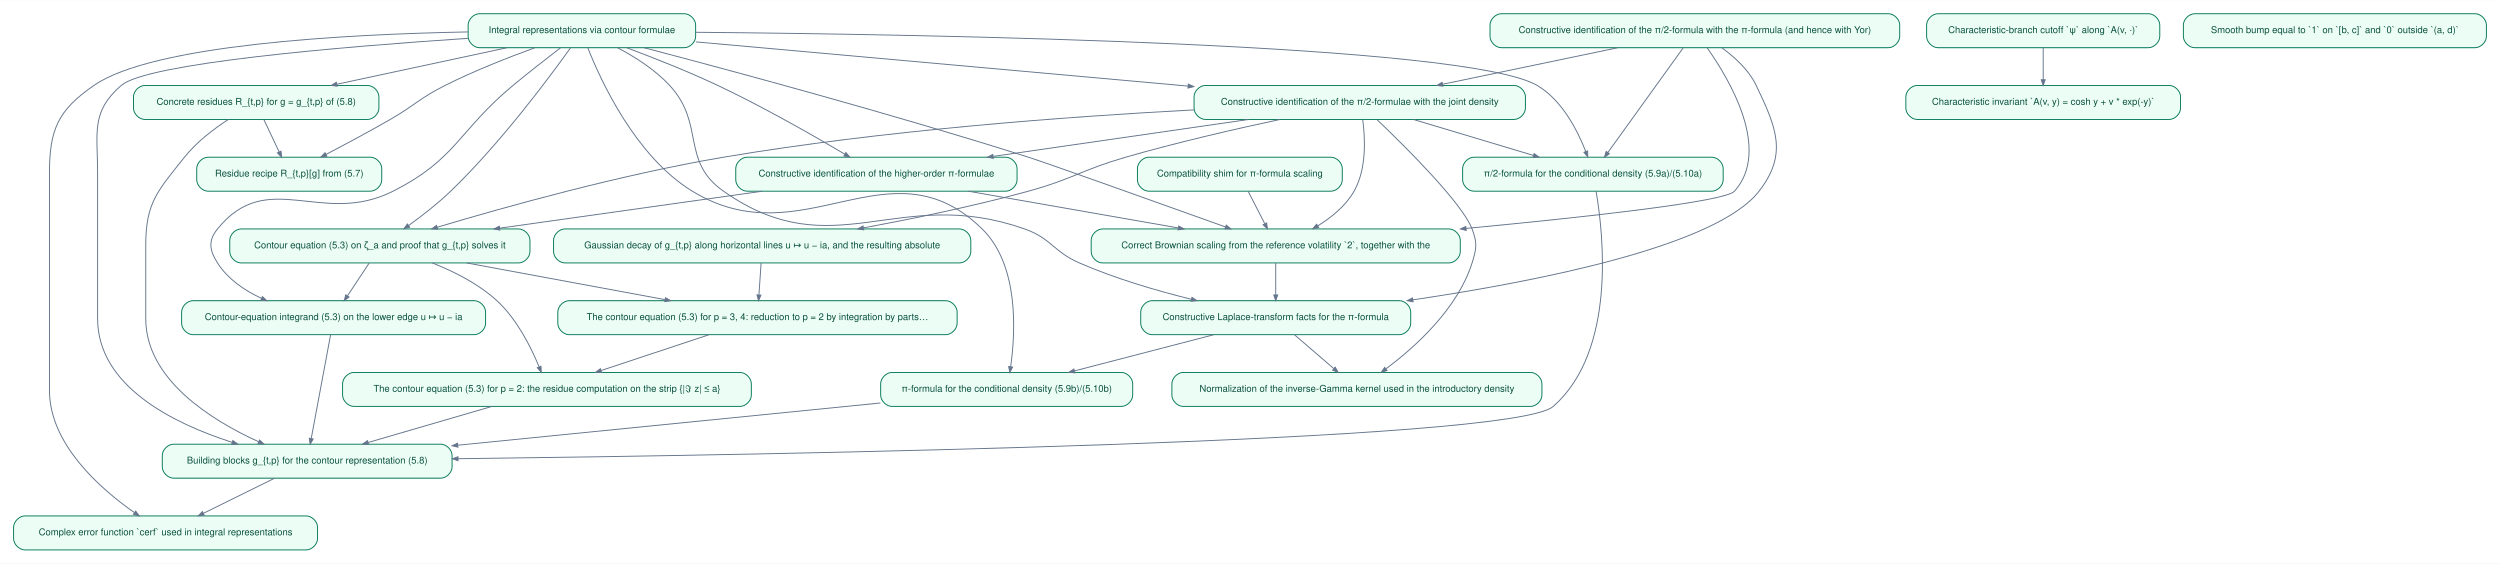
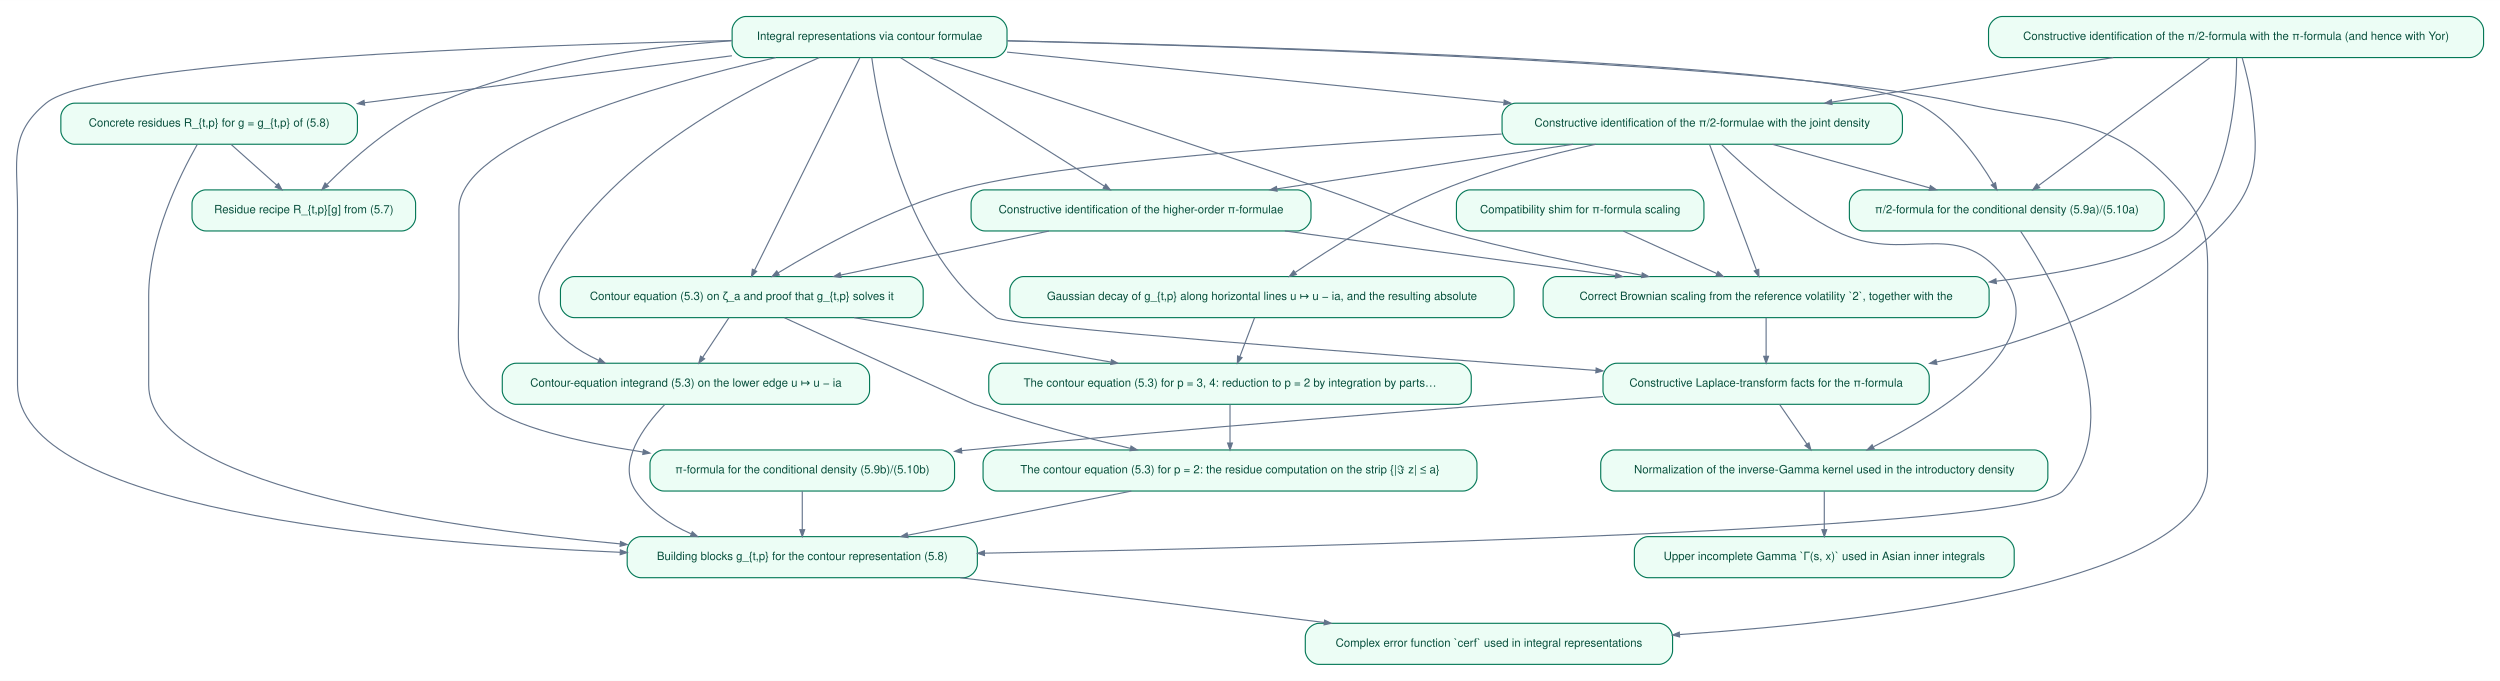
- <svg xmlns="http://www.w3.org/2000/svg" xmlns:xlink="http://www.w3.org/1999/xlink" width="2648pt" height="597pt" viewBox="0.00 0.00 2648.30 596.80">
+ <svg xmlns="http://www.w3.org/2000/svg" xmlns:xlink="http://www.w3.org/1999/xlink" width="2192pt" height="597pt" viewBox="0.00 0.00 2191.75 596.80">
  <g id="graph0" class="graph" transform="scale(1 1) rotate(0) translate(14.4 582.4)">
-     <polygon fill="white" stroke="transparent" points="-14.4,14.4 -14.4,-582.4 2633.9,-582.4 2633.9,14.4 -14.4,14.4" />
+     <polygon fill="white" stroke="transparent" points="-14.4,14.4 -14.4,-582.4 2177.35,-582.4 2177.35,14.4 -14.4,14.4" />
    <g id="node1" class="node">
      <g id="a_node1">
        <a xlink:href="Section5/IntegralReps.md" xlink:title="IntegralReps.lean">
-           <path fill="#ecfdf5" stroke="#047857" d="M710.5,-568C710.5,-568 493.5,-568 493.5,-568 487.5,-568 481.5,-562 481.5,-556 481.5,-556 481.5,-544 481.5,-544 481.5,-538 487.5,-532 493.5,-532 493.5,-532 710.5,-532 710.5,-532 716.5,-532 722.5,-538 722.5,-544 722.5,-544 722.5,-556 722.5,-556 722.5,-562 716.5,-568 710.5,-568" />
-           <text text-anchor="middle" x="602" y="-547.5" font-family="Helvetica,sans-Serif" font-size="10.00" fill="#064e3b">Integral representations via contour formulae</text>
+           <path fill="#ecfdf5" stroke="#047857" d="M856.45,-568C856.45,-568 639.45,-568 639.45,-568 633.45,-568 627.45,-562 627.45,-556 627.45,-556 627.45,-544 627.45,-544 627.45,-538 633.45,-532 639.45,-532 639.45,-532 856.45,-532 856.45,-532 862.45,-532 868.45,-538 868.45,-544 868.45,-544 868.45,-556 868.45,-556 868.45,-562 862.45,-568 856.45,-568" />
+           <text text-anchor="middle" x="747.95" y="-547.5" font-family="Helvetica,sans-Serif" font-size="10.00" fill="#064e3b">Integral representations via contour formulae</text>
        </a>
      </g>
    </g>
    <g id="node2" class="node">
      <g id="a_node2">
        <a xlink:href="Section5/ContourEq.md" xlink:title="ContourEq.lean">
-           <path fill="#ecfdf5" stroke="#047857" d="M535,-340C535,-340 241,-340 241,-340 235,-340 229,-334 229,-328 229,-328 229,-316 229,-316 229,-310 235,-304 241,-304 241,-304 535,-304 535,-304 541,-304 547,-310 547,-316 547,-316 547,-328 547,-328 547,-334 541,-340 535,-340" />
-           <text text-anchor="middle" x="388" y="-319.5" font-family="Helvetica,sans-Serif" font-size="10.00" fill="#064e3b">Contour equation (5.3) on ζ_a and proof that g_{t,p} solves it</text>
+           <path fill="#ecfdf5" stroke="#047857" d="M782.95,-340C782.95,-340 488.95,-340 488.95,-340 482.95,-340 476.95,-334 476.95,-328 476.95,-328 476.95,-316 476.95,-316 476.95,-310 482.95,-304 488.95,-304 488.95,-304 782.95,-304 782.95,-304 788.95,-304 794.95,-310 794.95,-316 794.95,-316 794.95,-328 794.95,-328 794.95,-334 788.95,-340 782.95,-340" />
+           <text text-anchor="middle" x="635.95" y="-319.5" font-family="Helvetica,sans-Serif" font-size="10.00" fill="#064e3b">Contour equation (5.3) on ζ_a and proof that g_{t,p} solves it</text>
        </a>
      </g>
    </g>
    <g id="edge10" class="edge">
-       <path fill="none" stroke="#64748b" d="M589.96,-531.83C567.2,-499.99 515.42,-430.44 463,-380 449.36,-366.87 432.71,-353.96 418.57,-343.75" />
-       <polygon fill="#64748b" stroke="#64748b" points="419.59,-341.9 413.49,-340.12 417.15,-345.31 419.59,-341.9" />
+       <path fill="none" stroke="#64748b" d="M739.35,-531.64C719.31,-491.2 669.51,-390.72 647.14,-345.59" />
+       <polygon fill="#64748b" stroke="#64748b" points="648.97,-344.55 644.43,-340.11 645.21,-346.42 648.97,-344.55" />
    </g>
    <g id="node5" class="node">
      <g id="a_node5">
        <a xlink:href="Section5/ContourIntegrand.md" xlink:title="ContourIntegrand.lean">
-           <path fill="#ecfdf5" stroke="#047857" d="M488,-264C488,-264 190,-264 190,-264 184,-264 178,-258 178,-252 178,-252 178,-240 178,-240 178,-234 184,-228 190,-228 190,-228 488,-228 488,-228 494,-228 500,-234 500,-240 500,-240 500,-252 500,-252 500,-258 494,-264 488,-264" />
-           <text text-anchor="middle" x="339" y="-243.5" font-family="Helvetica,sans-Serif" font-size="10.00" fill="#064e3b">Contour-equation integrand (5.3) on the lower edge u ↦ u − ia</text>
+           <path fill="#ecfdf5" stroke="#047857" d="M735.95,-264C735.95,-264 437.95,-264 437.95,-264 431.95,-264 425.95,-258 425.95,-252 425.95,-252 425.95,-240 425.95,-240 425.95,-234 431.95,-228 437.95,-228 437.95,-228 735.95,-228 735.95,-228 741.95,-228 747.95,-234 747.95,-240 747.95,-240 747.95,-252 747.95,-252 747.95,-258 741.95,-264 735.95,-264" />
+           <text text-anchor="middle" x="586.95" y="-243.5" font-family="Helvetica,sans-Serif" font-size="10.00" fill="#064e3b">Contour-equation integrand (5.3) on the lower edge u ↦ u − ia</text>
        </a>
      </g>
    </g>
    <g id="edge11" class="edge">
-       <path fill="none" stroke="#64748b" d="M579.36,-531.88C564.8,-520.73 545.58,-505.76 529,-492 471.09,-443.93 469.19,-413.9 402,-380 326.51,-341.91 269.13,-405.78 216,-340 205.95,-327.55 207.39,-317.48 216,-304 226.85,-287.01 244.21,-275.01 262.5,-266.56" />
-       <polygon fill="#64748b" stroke="#64748b" points="263.56,-268.39 268.2,-264.05 261.86,-264.55 263.56,-268.39" />
+       <path fill="none" stroke="#64748b" d="M703.9,-531.98C637.57,-503.64 514.44,-439.84 463.95,-340 456.73,-325.72 455.34,-317.48 463.95,-304 474.8,-287.01 492.16,-275.01 510.45,-266.56" />
+       <polygon fill="#64748b" stroke="#64748b" points="511.51,-268.39 516.15,-264.05 509.81,-264.55 511.51,-268.39" />
    </g>
    <g id="node6" class="node">
      <g id="a_node6">
        <a xlink:href="Section5/Rrecipe.md" xlink:title="Rrecipe.lean">
-           <path fill="#ecfdf5" stroke="#047857" d="M378,-416C378,-416 206,-416 206,-416 200,-416 194,-410 194,-404 194,-404 194,-392 194,-392 194,-386 200,-380 206,-380 206,-380 378,-380 378,-380 384,-380 390,-386 390,-392 390,-392 390,-404 390,-404 390,-410 384,-416 378,-416" />
-           <text text-anchor="middle" x="292" y="-395.5" font-family="Helvetica,sans-Serif" font-size="10.00" fill="#064e3b">Residue recipe R_{t,p}[g] from (5.7)</text>
+           <path fill="#ecfdf5" stroke="#047857" d="M337.95,-416C337.95,-416 165.95,-416 165.95,-416 159.95,-416 153.95,-410 153.95,-404 153.95,-404 153.95,-392 153.95,-392 153.95,-386 159.95,-380 165.95,-380 165.95,-380 337.95,-380 337.95,-380 343.95,-380 349.95,-386 349.95,-392 349.95,-392 349.95,-404 349.95,-404 349.95,-410 343.95,-416 337.95,-416" />
+           <text text-anchor="middle" x="251.95" y="-395.5" font-family="Helvetica,sans-Serif" font-size="10.00" fill="#064e3b">Residue recipe R_{t,p}[g] from (5.7)</text>
        </a>
      </g>
    </g>
    <g id="edge20" class="edge">
-       <path fill="none" stroke="#64748b" d="M552.04,-531.9C523.63,-521.55 487.7,-507.4 457,-492 429.88,-478.39 425.29,-471.14 399,-456 376.73,-443.18 351.37,-429.62 330.92,-418.95" />
-       <polygon fill="#64748b" stroke="#64748b" points="331.86,-417.07 325.57,-416.16 329.92,-420.79 331.86,-417.07" />
+       <path fill="none" stroke="#64748b" d="M627.04,-546.71C550.34,-541.47 450.55,-527.51 368.95,-492 330.52,-475.28 294.01,-442.64 272.3,-420.82" />
+       <polygon fill="#64748b" stroke="#64748b" points="273.59,-419.15 267.89,-416.34 270.6,-422.09 273.59,-419.15" />
    </g>
    <g id="node7" class="node">
      <g id="a_node7">
        <a xlink:href="Section5/Rrec.md" xlink:title="Rrec.lean">
-           <path fill="#ecfdf5" stroke="#047857" d="M375,-492C375,-492 139,-492 139,-492 133,-492 127,-486 127,-480 127,-480 127,-468 127,-468 127,-462 133,-456 139,-456 139,-456 375,-456 375,-456 381,-456 387,-462 387,-468 387,-468 387,-480 387,-480 387,-486 381,-492 375,-492" />
-           <text text-anchor="middle" x="257" y="-471.5" font-family="Helvetica,sans-Serif" font-size="10.00" fill="#064e3b">Concrete residues R_{t,p} for g = g_{t,p} of (5.8)</text>
+           <path fill="#ecfdf5" stroke="#047857" d="M286.95,-492C286.95,-492 50.95,-492 50.95,-492 44.95,-492 38.95,-486 38.95,-480 38.95,-480 38.95,-468 38.95,-468 38.95,-462 44.95,-456 50.95,-456 50.95,-456 286.95,-456 286.95,-456 292.95,-456 298.95,-462 298.95,-468 298.95,-468 298.95,-480 298.95,-480 298.95,-486 292.95,-492 286.95,-492" />
+           <text text-anchor="middle" x="168.95" y="-471.5" font-family="Helvetica,sans-Serif" font-size="10.00" fill="#064e3b">Concrete residues R_{t,p} for g = g_{t,p} of (5.8)</text>
        </a>
      </g>
    </g>
    <g id="edge19" class="edge">
-       <path fill="none" stroke="#64748b" d="M522.42,-531.93C468.56,-520.38 397.48,-505.13 342.43,-493.32" />
-       <polygon fill="#64748b" stroke="#64748b" points="342.79,-491.25 336.48,-492.05 341.91,-495.36 342.79,-491.25" />
+       <path fill="none" stroke="#64748b" d="M627.28,-533.58C533.3,-521.57 402.83,-504.89 305.12,-492.4" />
+       <polygon fill="#64748b" stroke="#64748b" points="305.25,-490.3 299.03,-491.62 304.71,-494.47 305.25,-490.3" />
+     </g>
+     <g id="node8" class="node">
+       <g id="a_node8">
+         <a xlink:href="Section5/GFun.md" xlink:title="GFun.lean">
+           <path fill="#ecfdf5" stroke="#047857" d="M830.45,-112C830.45,-112 547.45,-112 547.45,-112 541.45,-112 535.45,-106 535.45,-100 535.45,-100 535.45,-88 535.45,-88 535.45,-82 541.45,-76 547.45,-76 547.45,-76 830.45,-76 830.45,-76 836.45,-76 842.45,-82 842.45,-88 842.45,-88 842.45,-100 842.45,-100 842.45,-106 836.45,-112 830.45,-112" />
+           <text text-anchor="middle" x="688.95" y="-91.5" font-family="Helvetica,sans-Serif" font-size="10.00" fill="#064e3b">Building blocks g_{t,p} for the contour representation (5.8)</text>
+         </a>
+       </g>
+     </g>
+     <g id="edge12" class="edge">
+       <path fill="none" stroke="#64748b" d="M627.17,-546.96C433.62,-542.6 71.03,-529.47 25.95,-492 -6.96,-464.64 0.95,-441.8 0.95,-399 0.95,-399 0.95,-399 0.95,-245 0.95,-137.46 325.87,-106.89 529.13,-98.28" />
+       <polygon fill="#64748b" stroke="#64748b" points="529.5,-100.37 535.41,-98.02 529.32,-96.17 529.5,-100.37" />
+     </g>
+     <g id="node10" class="node">
+       <g id="a_node10">
+         <a xlink:href="Section5/Cerf.md" xlink:title="Cerf.lean">
+           <path fill="#ecfdf5" stroke="#047857" d="M1439.95,-36C1439.95,-36 1141.95,-36 1141.95,-36 1135.95,-36 1129.95,-30 1129.95,-24 1129.95,-24 1129.95,-12 1129.95,-12 1129.95,-6 1135.95,0 1141.95,0 1141.95,0 1439.95,0 1439.95,0 1445.95,0 1451.95,-6 1451.95,-12 1451.95,-12 1451.95,-24 1451.95,-24 1451.95,-30 1445.95,-36 1439.95,-36" />
+           <text text-anchor="middle" x="1290.95" y="-15.5" font-family="Helvetica,sans-Serif" font-size="10.00" fill="#064e3b">Complex error function `cerf` used in integral representations</text>
+         </a>
+       </g>
+     </g>
+     <g id="edge9" class="edge">
+       <path fill="none" stroke="#64748b" d="M868.8,-546.63C1089.63,-541.49 1549.96,-526.88 1705.95,-492 1794.71,-472.16 1835.54,-483.99 1895.95,-416 1924.38,-384 1920.95,-365.8 1920.95,-323 1920.95,-323 1920.95,-323 1920.95,-169 1920.95,-73.69 1644.65,-38.83 1458.01,-26.16" />
+       <polygon fill="#64748b" stroke="#64748b" points="1458.09,-24.06 1451.96,-25.75 1457.81,-28.25 1458.09,-24.06" />
    </g>
    <g id="node11" class="node">
      <g id="a_node11">
-         <a xlink:href="Section5/GFun.md" xlink:title="GFun.lean">
-           <path fill="#ecfdf5" stroke="#047857" d="M452.5,-112C452.5,-112 169.5,-112 169.5,-112 163.5,-112 157.5,-106 157.5,-100 157.5,-100 157.5,-88 157.5,-88 157.5,-82 163.5,-76 169.5,-76 169.5,-76 452.5,-76 452.5,-76 458.5,-76 464.5,-82 464.5,-88 464.5,-88 464.5,-100 464.5,-100 464.5,-106 458.5,-112 452.5,-112" />
-           <text text-anchor="middle" x="311" y="-91.5" font-family="Helvetica,sans-Serif" font-size="10.00" fill="#064e3b">Building blocks g_{t,p} for the contour representation (5.8)</text>
-         </a>
-       </g>
-     </g>
-     <g id="edge12" class="edge">
-       <path fill="none" stroke="#64748b" d="M481.28,-541.93C345.82,-532.9 141.32,-515.59 114,-492 81.6,-464.03 89,-441.8 89,-399 89,-399 89,-399 89,-245 89,-174 167.93,-134.34 231.66,-113.89" />
-       <polygon fill="#64748b" stroke="#64748b" points="232.29,-115.89 237.39,-112.09 231.03,-111.88 232.29,-115.89" />
+         <a xlink:href="Section5/PiFormula.md" xlink:title="PiFormula.lean">
+           <path fill="#ecfdf5" stroke="#047857" d="M810.45,-188C810.45,-188 567.45,-188 567.45,-188 561.45,-188 555.45,-182 555.45,-176 555.45,-176 555.45,-164 555.45,-164 555.45,-158 561.45,-152 567.45,-152 567.45,-152 810.45,-152 810.45,-152 816.45,-152 822.45,-158 822.45,-164 822.45,-164 822.45,-176 822.45,-176 822.45,-182 816.45,-188 810.45,-188" />
+           <text text-anchor="middle" x="688.95" y="-167.5" font-family="Helvetica,sans-Serif" font-size="10.00" fill="#064e3b">π-formula for the conditional density (5.9b)/(5.10b)</text>
+         </a>
+       </g>
+     </g>
+     <g id="edge13" class="edge">
+       <path fill="none" stroke="#64748b" d="M665.81,-531.98C559.56,-507.55 387.95,-458.84 387.95,-399 387.95,-399 387.95,-399 387.95,-321 387.95,-278.2 381.81,-257.36 412.95,-228 433.52,-208.61 491.73,-195.11 549.43,-186.14" />
+       <polygon fill="#64748b" stroke="#64748b" points="549.75,-188.21 555.37,-185.23 549.12,-184.06 549.75,-188.21" />
+     </g>
+     <g id="node12" class="node">
+       <g id="a_node12">
+         <a xlink:href="Section5/PiHalfFormula.md" xlink:title="PiHalfFormula.lean">
+           <path fill="#ecfdf5" stroke="#047857" d="M1870.95,-416C1870.95,-416 1618.95,-416 1618.95,-416 1612.95,-416 1606.95,-410 1606.95,-404 1606.95,-404 1606.95,-392 1606.95,-392 1606.95,-386 1612.95,-380 1618.95,-380 1618.95,-380 1870.95,-380 1870.95,-380 1876.95,-380 1882.95,-386 1882.95,-392 1882.95,-392 1882.95,-404 1882.95,-404 1882.95,-410 1876.95,-416 1870.95,-416" />
+           <text text-anchor="middle" x="1744.95" y="-395.5" font-family="Helvetica,sans-Serif" font-size="10.00" fill="#064e3b">π/2-formula for the conditional density (5.9a)/(5.10a)</text>
+         </a>
+       </g>
+     </g>
+     <g id="edge17" class="edge">
+       <path fill="none" stroke="#64748b" d="M868.52,-546.75C1101.41,-541.65 1596.44,-526.81 1665.95,-492 1696.51,-476.7 1719.93,-443.75 1733.07,-421.47" />
+       <polygon fill="#64748b" stroke="#64748b" points="1735.01,-422.3 1736.18,-416.05 1731.37,-420.21 1735.01,-422.3" />
    </g>
    <g id="node13" class="node">
      <g id="a_node13">
-         <a xlink:href="Section5/Cerf.md" xlink:title="Cerf.lean">
-           <path fill="#ecfdf5" stroke="#047857" d="M310,-36C310,-36 12,-36 12,-36 6,-36 0,-30 0,-24 0,-24 0,-12 0,-12 0,-6 6,0 12,0 12,0 310,0 310,0 316,0 322,-6 322,-12 322,-12 322,-24 322,-24 322,-30 316,-36 310,-36" />
-           <text text-anchor="middle" x="161" y="-15.5" font-family="Helvetica,sans-Serif" font-size="10.00" fill="#064e3b">Complex error function `cerf` used in integral representations</text>
-         </a>
-       </g>
-     </g>
-     <g id="edge9" class="edge">
-       <path fill="none" stroke="#64748b" d="M481.34,-548.72C349,-546.18 147.1,-535.06 85,-492 46.94,-465.61 38,-445.31 38,-399 38,-399 38,-399 38,-169 38,-112.19 91.42,-65.11 127.85,-39.61" />
-       <polygon fill="#64748b" stroke="#64748b" points="129.33,-41.14 133.09,-36.01 126.96,-37.68 129.33,-41.14" />
+         <a xlink:href="Section5/PiFormulaHigher.md" xlink:title="PiFormulaHigher.lean">
+           <path fill="#ecfdf5" stroke="#047857" d="M1122.95,-416C1122.95,-416 848.95,-416 848.95,-416 842.95,-416 836.95,-410 836.95,-404 836.95,-404 836.95,-392 836.95,-392 836.95,-386 842.95,-380 848.95,-380 848.95,-380 1122.95,-380 1122.95,-380 1128.95,-380 1134.95,-386 1134.95,-392 1134.95,-392 1134.95,-404 1134.95,-404 1134.95,-410 1128.95,-416 1122.95,-416" />
+           <text text-anchor="middle" x="985.95" y="-395.5" font-family="Helvetica,sans-Serif" font-size="10.00" fill="#064e3b">Constructive identification of the higher-order π-formulae</text>
+         </a>
+       </g>
+     </g>
+     <g id="edge14" class="edge">
+       <path fill="none" stroke="#64748b" d="M775.25,-531.79C819.46,-503.93 906.5,-449.07 953.69,-419.33" />
+       <polygon fill="#64748b" stroke="#64748b" points="955.01,-420.98 958.97,-416.01 952.77,-417.43 955.01,-420.98" />
    </g>
    <g id="node14" class="node">
      <g id="a_node14">
-         <a xlink:href="Section5/PiFormula.md" xlink:title="PiFormula.lean">
-           <path fill="#ecfdf5" stroke="#047857" d="M1173.5,-188C1173.5,-188 930.5,-188 930.5,-188 924.5,-188 918.5,-182 918.5,-176 918.5,-176 918.5,-164 918.5,-164 918.5,-158 924.5,-152 930.5,-152 930.5,-152 1173.5,-152 1173.5,-152 1179.5,-152 1185.5,-158 1185.5,-164 1185.5,-164 1185.5,-176 1185.5,-176 1185.5,-182 1179.5,-188 1173.5,-188" />
-           <text text-anchor="middle" x="1052" y="-167.5" font-family="Helvetica,sans-Serif" font-size="10.00" fill="#064e3b">π-formula for the conditional density (5.9b)/(5.10b)</text>
-         </a>
-       </g>
-     </g>
-     <g id="edge13" class="edge">
-       <path fill="none" stroke="#64748b" d="M608.32,-531.77C622.23,-496.54 659.12,-416.5 719,-380 836.49,-308.38 927.59,-436.17 1026,-340 1065.24,-301.66 1061.37,-230.6 1056.19,-194.04" />
-       <polygon fill="#64748b" stroke="#64748b" points="1058.26,-193.68 1055.28,-188.06 1054.11,-194.31 1058.26,-193.68" />
+         <a xlink:href="Section5/PiHalfFormulaHigher.md" xlink:title="PiHalfFormulaHigher.lean">
+           <path fill="#ecfdf5" stroke="#047857" d="M1641.45,-492C1641.45,-492 1314.45,-492 1314.45,-492 1308.45,-492 1302.45,-486 1302.45,-480 1302.45,-480 1302.45,-468 1302.45,-468 1302.45,-462 1308.45,-456 1314.45,-456 1314.45,-456 1641.45,-456 1641.45,-456 1647.45,-456 1653.45,-462 1653.45,-468 1653.45,-468 1653.45,-480 1653.45,-480 1653.45,-486 1647.45,-492 1641.45,-492" />
+           <text text-anchor="middle" x="1477.95" y="-471.5" font-family="Helvetica,sans-Serif" font-size="10.00" fill="#064e3b">Constructive identification of the π/2-formulae with the joint density</text>
+         </a>
+       </g>
+     </g>
+     <g id="edge18" class="edge">
+       <path fill="none" stroke="#64748b" d="M868.49,-536.78C987.09,-524.76 1169.4,-506.28 1303.75,-492.66" />
+       <polygon fill="#64748b" stroke="#64748b" points="1304.35,-494.71 1310.11,-492.01 1303.93,-490.53 1304.35,-494.71" />
    </g>
    <g id="node15" class="node">
      <g id="a_node15">
-         <a xlink:href="Section5/PiHalfFormula.md" xlink:title="PiHalfFormula.lean">
-           <path fill="#ecfdf5" stroke="#047857" d="M1799,-416C1799,-416 1547,-416 1547,-416 1541,-416 1535,-410 1535,-404 1535,-404 1535,-392 1535,-392 1535,-386 1541,-380 1547,-380 1547,-380 1799,-380 1799,-380 1805,-380 1811,-386 1811,-392 1811,-392 1811,-404 1811,-404 1811,-410 1805,-416 1799,-416" />
-           <text text-anchor="middle" x="1673" y="-395.5" font-family="Helvetica,sans-Serif" font-size="10.00" fill="#064e3b">π/2-formula for the conditional density (5.9a)/(5.10a)</text>
-         </a>
-       </g>
-     </g>
-     <g id="edge17" class="edge">
-       <path fill="none" stroke="#64748b" d="M722.73,-548.34C974.58,-546.08 1538.88,-536.1 1614,-492 1640.34,-476.54 1656.78,-444.17 1665.42,-422.01" />
-       <polygon fill="#64748b" stroke="#64748b" points="1667.41,-422.68 1667.55,-416.33 1663.47,-421.21 1667.41,-422.68" />
+         <a xlink:href="Section5/PiFormulaLaplace.md" xlink:title="PiFormulaLaplace.lean">
+           <path fill="#ecfdf5" stroke="#047857" d="M1664.95,-264C1664.95,-264 1402.95,-264 1402.95,-264 1396.95,-264 1390.95,-258 1390.95,-252 1390.95,-252 1390.95,-240 1390.95,-240 1390.95,-234 1396.95,-228 1402.95,-228 1402.95,-228 1664.95,-228 1664.95,-228 1670.95,-228 1676.95,-234 1676.95,-240 1676.95,-240 1676.95,-252 1676.95,-252 1676.95,-258 1670.95,-264 1664.95,-264" />
+           <text text-anchor="middle" x="1533.95" y="-243.5" font-family="Helvetica,sans-Serif" font-size="10.00" fill="#064e3b">Constructive Laplace-transform facts for the π-formula</text>
+         </a>
+       </g>
+     </g>
+     <g id="edge15" class="edge">
+       <path fill="none" stroke="#64748b" d="M749.87,-531.97C756.03,-486.14 779.8,-359.89 858.95,-304 869.59,-296.48 1189.23,-272.04 1384.77,-257.72" />
+       <polygon fill="#64748b" stroke="#64748b" points="1384.98,-259.81 1390.81,-257.28 1384.67,-255.62 1384.98,-259.81" />
    </g>
    <g id="node16" class="node">
      <g id="a_node16">
-         <a xlink:href="Section5/PiFormulaHigher.md" xlink:title="PiFormulaHigher.lean">
-           <path fill="#ecfdf5" stroke="#047857" d="M1051,-416C1051,-416 777,-416 777,-416 771,-416 765,-410 765,-404 765,-404 765,-392 765,-392 765,-386 771,-380 777,-380 777,-380 1051,-380 1051,-380 1057,-380 1063,-386 1063,-392 1063,-392 1063,-404 1063,-404 1063,-410 1057,-416 1051,-416" />
-           <text text-anchor="middle" x="914" y="-395.5" font-family="Helvetica,sans-Serif" font-size="10.00" fill="#064e3b">Constructive identification of the higher-order π-formulae</text>
-         </a>
-       </g>
-     </g>
-     <g id="edge14" class="edge">
-       <path fill="none" stroke="#64748b" d="M649.67,-531.89C678.04,-521.28 714.52,-506.87 746,-492 793.93,-469.36 847.12,-438.97 880.56,-419.19" />
-       <polygon fill="#64748b" stroke="#64748b" points="881.66,-420.98 885.75,-416.11 879.52,-417.36 881.66,-420.98" />
-     </g>
-     <g id="node17" class="node">
-       <g id="a_node17">
-         <a xlink:href="Section5/PiHalfFormulaHigher.md" xlink:title="PiHalfFormulaHigher.lean">
-           <path fill="#ecfdf5" stroke="#047857" d="M1589.5,-492C1589.5,-492 1262.5,-492 1262.5,-492 1256.5,-492 1250.5,-486 1250.5,-480 1250.5,-480 1250.5,-468 1250.5,-468 1250.5,-462 1256.5,-456 1262.5,-456 1262.5,-456 1589.5,-456 1589.5,-456 1595.5,-456 1601.5,-462 1601.5,-468 1601.5,-468 1601.5,-480 1601.5,-480 1601.5,-486 1595.5,-492 1589.5,-492" />
-           <text text-anchor="middle" x="1426" y="-471.5" font-family="Helvetica,sans-Serif" font-size="10.00" fill="#064e3b">Constructive identification of the π/2-formulae with the joint density</text>
-         </a>
-       </g>
-     </g>
-     <g id="edge18" class="edge">
-       <path fill="none" stroke="#64748b" d="M722.7,-538.16C859.96,-525.83 1085.53,-505.58 1244.12,-491.33" />
-       <polygon fill="#64748b" stroke="#64748b" points="1244.42,-493.42 1250.21,-490.79 1244.04,-489.23 1244.42,-493.42" />
-     </g>
-     <g id="node18" class="node">
-       <g id="a_node18">
-         <a xlink:href="Section5/PiFormulaLaplace.md" xlink:title="PiFormulaLaplace.lean">
-           <path fill="#ecfdf5" stroke="#047857" d="M1468,-264C1468,-264 1206,-264 1206,-264 1200,-264 1194,-258 1194,-252 1194,-252 1194,-240 1194,-240 1194,-234 1200,-228 1206,-228 1206,-228 1468,-228 1468,-228 1474,-228 1480,-234 1480,-240 1480,-240 1480,-252 1480,-252 1480,-258 1474,-264 1468,-264" />
-           <text text-anchor="middle" x="1337" y="-243.5" font-family="Helvetica,sans-Serif" font-size="10.00" fill="#064e3b">Constructive Laplace-transform facts for the π-formula</text>
-         </a>
-       </g>
-     </g>
-     <g id="edge15" class="edge">
-       <path fill="none" stroke="#64748b" d="M639.8,-531.96C658.18,-522.26 679.58,-508.69 695,-492 732.9,-450.98 706.3,-412.11 752,-380 868.92,-297.86 936.3,-387.67 1071,-340 1099.6,-329.88 1101.19,-316.13 1129,-304 1166.62,-287.58 1210.17,-274.77 1247.67,-265.49" />
-       <polygon fill="#64748b" stroke="#64748b" points="1248.3,-267.5 1253.63,-264.03 1247.3,-263.42 1248.3,-267.5" />
-     </g>
-     <g id="node19" class="node">
-       <g id="a_node19">
        <a xlink:href="Section5/PiFormulaScaling.md" xlink:title="PiFormulaScaling.lean">
-           <path fill="#ecfdf5" stroke="#047857" d="M1520.5,-340C1520.5,-340 1153.5,-340 1153.5,-340 1147.5,-340 1141.5,-334 1141.5,-328 1141.5,-328 1141.5,-316 1141.5,-316 1141.5,-310 1147.5,-304 1153.5,-304 1153.5,-304 1520.5,-304 1520.5,-304 1526.5,-304 1532.5,-310 1532.5,-316 1532.5,-316 1532.5,-328 1532.5,-328 1532.5,-334 1526.5,-340 1520.5,-340" />
-           <text text-anchor="middle" x="1337" y="-319.5" font-family="Helvetica,sans-Serif" font-size="10.00" fill="#064e3b">Correct Brownian scaling from the reference volatility `2`, together with the</text>
+           <path fill="#ecfdf5" stroke="#047857" d="M1717.45,-340C1717.45,-340 1350.45,-340 1350.45,-340 1344.45,-340 1338.45,-334 1338.45,-328 1338.45,-328 1338.45,-316 1338.45,-316 1338.45,-310 1344.45,-304 1350.45,-304 1350.45,-304 1717.45,-304 1717.45,-304 1723.45,-304 1729.45,-310 1729.45,-316 1729.45,-316 1729.45,-328 1729.45,-328 1729.45,-334 1723.45,-340 1717.45,-340" />
+           <text text-anchor="middle" x="1533.95" y="-319.5" font-family="Helvetica,sans-Serif" font-size="10.00" fill="#064e3b">Correct Brownian scaling from the reference volatility `2`, together with the</text>
        </a>
      </g>
    </g>
    <g id="edge16" class="edge">
-       <path fill="none" stroke="#64748b" d="M667.83,-531.98C759.59,-507.92 930.9,-461.78 1075,-416 1095.39,-409.52 1213.16,-367.42 1283.68,-342.14" />
-       <polygon fill="#64748b" stroke="#64748b" points="1284.57,-344.05 1289.51,-340.05 1283.16,-340.1 1284.57,-344.05" />
+       <path fill="none" stroke="#64748b" d="M800.15,-531.98C876.61,-506.97 1023.51,-458.64 1147.95,-416 1193.43,-400.42 1203.6,-392.76 1249.95,-380 1307.02,-364.29 1371.66,-350.97 1424.83,-341.17" />
+       <polygon fill="#64748b" stroke="#64748b" points="1425.4,-343.2 1430.93,-340.05 1424.65,-339.07 1425.4,-343.2" />
    </g>
    <g id="node3" class="node">
      <g id="a_node3">
        <a xlink:href="Section5/ContourRec.md" xlink:title="ContourRec.lean">
-           <path fill="#ecfdf5" stroke="#047857" d="M987.5,-264C987.5,-264 588.5,-264 588.5,-264 582.5,-264 576.5,-258 576.5,-252 576.5,-252 576.5,-240 576.5,-240 576.5,-234 582.5,-228 588.5,-228 588.5,-228 987.5,-228 987.5,-228 993.5,-228 999.5,-234 999.5,-240 999.5,-240 999.5,-252 999.5,-252 999.5,-258 993.5,-264 987.5,-264" />
-           <text text-anchor="middle" x="788" y="-243.5" font-family="Helvetica,sans-Serif" font-size="10.00" fill="#064e3b">The contour equation (5.3) for p = 3, 4: reduction to p = 2 by integration by parts…</text>
+           <path fill="#ecfdf5" stroke="#047857" d="M1263.45,-264C1263.45,-264 864.45,-264 864.45,-264 858.45,-264 852.45,-258 852.45,-252 852.45,-252 852.45,-240 852.45,-240 852.45,-234 858.45,-228 864.45,-228 864.45,-228 1263.45,-228 1263.45,-228 1269.45,-228 1275.45,-234 1275.45,-240 1275.45,-240 1275.45,-252 1275.45,-252 1275.45,-258 1269.45,-264 1263.45,-264" />
+           <text text-anchor="middle" x="1063.95" y="-243.5" font-family="Helvetica,sans-Serif" font-size="10.00" fill="#064e3b">The contour equation (5.3) for p = 3, 4: reduction to p = 2 by integration by parts…</text>
        </a>
      </g>
    </g>
    <g id="edge2" class="edge">
-       <path fill="none" stroke="#64748b" d="M480.02,-303.98C542.82,-292.36 625.9,-276.99 689.94,-265.14" />
-       <polygon fill="#64748b" stroke="#64748b" points="690.56,-267.16 696.08,-264.01 689.8,-263.03 690.56,-267.16" />
+       <path fill="none" stroke="#64748b" d="M734.41,-303.98C801.74,-292.34 890.86,-276.93 959.44,-265.07" />
+       <polygon fill="#64748b" stroke="#64748b" points="960.04,-267.1 965.6,-264.01 959.33,-262.96 960.04,-267.1" />
    </g>
    <g id="node4" class="node">
      <g id="a_node4">
        <a xlink:href="Section5/ContourTwo.md" xlink:title="ContourTwo.lean">
-           <path fill="#ecfdf5" stroke="#047857" d="M769.5,-188C769.5,-188 360.5,-188 360.5,-188 354.5,-188 348.5,-182 348.5,-176 348.5,-176 348.5,-164 348.5,-164 348.5,-158 354.5,-152 360.5,-152 360.5,-152 769.5,-152 769.5,-152 775.5,-152 781.5,-158 781.5,-164 781.5,-164 781.5,-176 781.5,-176 781.5,-182 775.5,-188 769.5,-188" />
-           <text text-anchor="middle" x="565" y="-167.5" font-family="Helvetica,sans-Serif" font-size="10.00" fill="#064e3b">The contour equation (5.3) for p = 2: the residue computation on the strip {|ℑ z| ≤ a}</text>
+           <path fill="#ecfdf5" stroke="#047857" d="M1268.45,-188C1268.45,-188 859.45,-188 859.45,-188 853.45,-188 847.45,-182 847.45,-176 847.45,-176 847.45,-164 847.45,-164 847.45,-158 853.45,-152 859.45,-152 859.45,-152 1268.45,-152 1268.45,-152 1274.45,-152 1280.45,-158 1280.45,-164 1280.45,-164 1280.45,-176 1280.45,-176 1280.45,-182 1274.45,-188 1268.45,-188" />
+           <text text-anchor="middle" x="1063.95" y="-167.5" font-family="Helvetica,sans-Serif" font-size="10.00" fill="#064e3b">The contour equation (5.3) for p = 2: the residue computation on the strip {|ℑ z| ≤ a}</text>
        </a>
      </g>
    </g>
    <g id="edge3" class="edge">
-       <path fill="none" stroke="#64748b" d="M443.62,-303.96C466.72,-294.85 492.61,-281.77 512,-264 533.2,-244.57 548.13,-214.66 556.63,-194.03" />
-       <polygon fill="#64748b" stroke="#64748b" points="558.68,-194.56 558.96,-188.21 554.78,-193 558.68,-194.56" />
+       <path fill="none" stroke="#64748b" d="M673.34,-303.85C731.06,-277.4 835.7,-229.49 839.95,-228 884.24,-212.41 934.83,-199.17 976.71,-189.38" />
+       <polygon fill="#64748b" stroke="#64748b" points="977.2,-191.42 982.56,-188.02 976.25,-187.33 977.2,-191.42" />
    </g>
    <g id="edge1" class="edge">
-       <path fill="none" stroke="#64748b" d="M376.64,-303.84C369.83,-293.56 361.11,-280.39 353.78,-269.32" />
-       <polygon fill="#64748b" stroke="#64748b" points="355.37,-267.91 350.3,-264.07 351.86,-270.23 355.37,-267.91" />
+       <path fill="none" stroke="#64748b" d="M624.59,-303.84C617.78,-293.56 609.06,-280.39 601.73,-269.32" />
+       <polygon fill="#64748b" stroke="#64748b" points="603.32,-267.91 598.25,-264.07 599.81,-270.23 603.32,-267.91" />
    </g>
    <g id="edge5" class="edge">
-       <path fill="none" stroke="#64748b" d="M736.56,-227.93C702.51,-216.63 657.82,-201.8 622.58,-190.11" />
-       <polygon fill="#64748b" stroke="#64748b" points="622.92,-188.01 616.57,-188.11 621.6,-192 622.92,-188.01" />
+       <path fill="none" stroke="#64748b" d="M1063.95,-227.84C1063.95,-217.84 1063.95,-205.11 1063.95,-194.23" />
+       <polygon fill="#64748b" stroke="#64748b" points="1066.05,-194.07 1063.95,-188.07 1061.85,-194.07 1066.05,-194.07" />
    </g>
    <g id="edge6" class="edge">
-       <path fill="none" stroke="#64748b" d="M506.41,-151.93C467.31,-140.54 415.88,-125.56 375.6,-113.82" />
-       <polygon fill="#64748b" stroke="#64748b" points="376.08,-111.77 369.74,-112.11 374.91,-115.81 376.08,-111.77" />
+       <path fill="none" stroke="#64748b" d="M977.45,-151.93C918.79,-140.35 841.33,-125.07 781.45,-113.25" />
+       <polygon fill="#64748b" stroke="#64748b" points="781.64,-111.15 775.34,-112.05 780.82,-115.27 781.64,-111.15" />
    </g>
    <g id="edge4" class="edge">
-       <path fill="none" stroke="#64748b" d="M335.79,-227.79C330.75,-200.78 320.97,-148.39 315.31,-118.11" />
-       <polygon fill="#64748b" stroke="#64748b" points="317.34,-117.52 314.17,-112.01 313.21,-118.29 317.34,-117.52" />
+       <path fill="none" stroke="#64748b" d="M568.26,-227.68C549.69,-208.32 526.23,-176.48 542.95,-152 554.63,-134.9 572.28,-122.92 591.31,-114.54" />
+       <polygon fill="#64748b" stroke="#64748b" points="592.53,-116.31 597.25,-112.06 590.91,-112.44 592.53,-116.31" />
    </g>
    <g id="edge41" class="edge">
-       <path fill="none" stroke="#64748b" d="M265.12,-455.84C269.93,-445.66 276.09,-432.63 281.3,-421.62" />
-       <polygon fill="#64748b" stroke="#64748b" points="283.26,-422.39 283.93,-416.07 279.46,-420.6 283.26,-422.39" />
+       <path fill="none" stroke="#64748b" d="M188.2,-455.84C200.14,-445.19 215.58,-431.43 228.26,-420.12" />
+       <polygon fill="#64748b" stroke="#64748b" points="229.72,-421.63 232.8,-416.07 226.93,-418.5 229.72,-421.63" />
    </g>
    <g id="edge40" class="edge">
-       <path fill="none" stroke="#64748b" d="M227.37,-455.94C211.95,-445.89 193.72,-432.01 181,-416 152.9,-380.63 140,-368.17 140,-323 140,-323 140,-323 140,-245 140,-180.74 209.09,-137.56 259.44,-114.63" />
-       <polygon fill="#64748b" stroke="#64748b" points="260.55,-116.44 265.18,-112.07 258.84,-112.6 260.55,-116.44" />
-     </g>
-     <g id="node8" class="node">
-       <g id="a_node8">
-         <a xlink:href="Section5/PsiBranch.md" xlink:title="PsiBranch.lean">
-           <path fill="#ecfdf5" stroke="#047857" d="M2261.5,-568C2261.5,-568 2038.5,-568 2038.5,-568 2032.5,-568 2026.5,-562 2026.5,-556 2026.5,-556 2026.5,-544 2026.5,-544 2026.5,-538 2032.5,-532 2038.5,-532 2038.5,-532 2261.5,-532 2261.5,-532 2267.5,-532 2273.5,-538 2273.5,-544 2273.5,-544 2273.5,-556 2273.5,-556 2273.5,-562 2267.5,-568 2261.5,-568" />
-           <text text-anchor="middle" x="2150" y="-547.5" font-family="Helvetica,sans-Serif" font-size="10.00" fill="#064e3b">Characteristic-branch cutoff `ψ` along `A(v, ·)`</text>
-         </a>
-       </g>
-     </g>
-     <g id="node10" class="node">
-       <g id="a_node10">
-         <a xlink:href="Section5/CharA.md" xlink:title="CharA.lean">
-           <path fill="#ecfdf5" stroke="#047857" d="M2283.5,-492C2283.5,-492 2016.5,-492 2016.5,-492 2010.5,-492 2004.5,-486 2004.5,-480 2004.5,-480 2004.5,-468 2004.5,-468 2004.5,-462 2010.5,-456 2016.5,-456 2016.5,-456 2283.5,-456 2283.5,-456 2289.5,-456 2295.5,-462 2295.5,-468 2295.5,-468 2295.5,-480 2295.5,-480 2295.5,-486 2289.5,-492 2283.5,-492" />
-           <text text-anchor="middle" x="2150" y="-471.5" font-family="Helvetica,sans-Serif" font-size="10.00" fill="#064e3b">Characteristic invariant `A(v, y) = cosh y + v * exp(-y)`</text>
-         </a>
-       </g>
-     </g>
-     <g id="edge39" class="edge">
-       <path fill="none" stroke="#64748b" d="M2150,-531.84C2150,-521.84 2150,-509.11 2150,-498.23" />
-       <polygon fill="#64748b" stroke="#64748b" points="2152.1,-498.07 2150,-492.07 2147.9,-498.07 2152.1,-498.07" />
+       <path fill="none" stroke="#64748b" d="M158.48,-455.69C143.03,-428.48 115.95,-373.54 115.95,-323 115.95,-323 115.95,-323 115.95,-245 115.95,-159.13 359.85,-121.46 529.4,-105.64" />
+       <polygon fill="#64748b" stroke="#64748b" points="529.61,-107.73 535.4,-105.09 529.23,-103.55 529.61,-107.73" />
+     </g>
+     <g id="edge7" class="edge">
+       <path fill="none" stroke="#64748b" d="M827.44,-75.98C923,-64.23 1049.76,-48.65 1146.57,-36.75" />
+       <polygon fill="#64748b" stroke="#64748b" points="1146.91,-38.82 1152.61,-36.01 1146.4,-34.65 1146.91,-38.82" />
    </g>
    <g id="node9" class="node">
      <g id="a_node9">
-         <a xlink:href="Section5/SmoothBump.md" xlink:title="SmoothBump.lean">
-           <path fill="#ecfdf5" stroke="#047857" d="M2607.5,-568C2607.5,-568 2310.5,-568 2310.5,-568 2304.5,-568 2298.5,-562 2298.5,-556 2298.5,-556 2298.5,-544 2298.5,-544 2298.5,-538 2304.5,-532 2310.5,-532 2310.5,-532 2607.5,-532 2607.5,-532 2613.5,-532 2619.5,-538 2619.5,-544 2619.5,-544 2619.5,-556 2619.5,-556 2619.5,-562 2613.5,-568 2607.5,-568" />
-           <text text-anchor="middle" x="2459" y="-547.5" font-family="Helvetica,sans-Serif" font-size="10.00" fill="#064e3b">Smooth bump equal to `1` on `[b, c]` and `0` outside `(a, d)`</text>
-         </a>
-       </g>
-     </g>
-     <g id="edge7" class="edge">
-       <path fill="none" stroke="#64748b" d="M276.21,-75.84C253.78,-64.77 224.53,-50.34 201.11,-38.79" />
-       <polygon fill="#64748b" stroke="#64748b" points="201.91,-36.84 195.6,-36.07 200.05,-40.61 201.91,-36.84" />
-     </g>
-     <g id="node12" class="node">
-       <g id="a_node12">
        <a xlink:href="Section5/GFunDecay.md" xlink:title="GFunDecay.lean">
-           <path fill="#ecfdf5" stroke="#047857" d="M1002,-340C1002,-340 584,-340 584,-340 578,-340 572,-334 572,-328 572,-328 572,-316 572,-316 572,-310 578,-304 584,-304 584,-304 1002,-304 1002,-304 1008,-304 1014,-310 1014,-316 1014,-316 1014,-328 1014,-328 1014,-334 1008,-340 1002,-340" />
-           <text text-anchor="middle" x="793" y="-319.5" font-family="Helvetica,sans-Serif" font-size="10.00" fill="#064e3b">Gaussian decay of g_{t,p} along horizontal lines u ↦ u − ia, and the resulting absolute</text>
+           <path fill="#ecfdf5" stroke="#047857" d="M1300.95,-340C1300.95,-340 882.95,-340 882.95,-340 876.95,-340 870.95,-334 870.95,-328 870.95,-328 870.95,-316 870.95,-316 870.95,-310 876.95,-304 882.95,-304 882.95,-304 1300.95,-304 1300.95,-304 1306.95,-304 1312.95,-310 1312.95,-316 1312.95,-316 1312.95,-328 1312.95,-328 1312.95,-334 1306.95,-340 1300.95,-340" />
+           <text text-anchor="middle" x="1091.95" y="-319.5" font-family="Helvetica,sans-Serif" font-size="10.00" fill="#064e3b">Gaussian decay of g_{t,p} along horizontal lines u ↦ u − ia, and the resulting absolute</text>
        </a>
      </g>
    </g>
    <g id="edge8" class="edge">
-       <path fill="none" stroke="#64748b" d="M791.84,-303.84C791.17,-293.84 790.3,-281.11 789.57,-270.23" />
-       <polygon fill="#64748b" stroke="#64748b" points="791.65,-269.91 789.15,-264.07 787.46,-270.2 791.65,-269.91" />
-     </g>
-     <g id="edge21" class="edge">
-       <path fill="none" stroke="#64748b" d="M918.24,-155.64C792.57,-143.09 604.37,-124.3 470.84,-110.96" />
-       <polygon fill="#64748b" stroke="#64748b" points="470.7,-108.84 464.52,-110.33 470.28,-113.02 470.7,-108.84" />
-     </g>
-     <g id="edge28" class="edge">
-       <path fill="none" stroke="#64748b" d="M1676.34,-380C1684.12,-334.79 1698.04,-211.04 1631,-152 1588.14,-114.25 812.74,-100.74 470.77,-96.6" />
-       <polygon fill="#64748b" stroke="#64748b" points="470.8,-94.5 464.77,-96.53 470.75,-98.7 470.8,-94.5" />
+       <path fill="none" stroke="#64748b" d="M1085.46,-303.84C1081.64,-293.75 1076.77,-280.87 1072.62,-269.92" />
+       <polygon fill="#64748b" stroke="#64748b" points="1074.5,-268.94 1070.41,-264.07 1070.57,-270.42 1074.5,-268.94" />
    </g>
    <g id="edge22" class="edge">
-       <path fill="none" stroke="#64748b" d="M792.99,-379.98C709.75,-368.27 599.4,-352.74 514.91,-340.85" />
-       <polygon fill="#64748b" stroke="#64748b" points="515.11,-338.76 508.87,-340.01 514.52,-342.92 515.11,-338.76" />
+       <path fill="none" stroke="#64748b" d="M688.95,-151.84C688.95,-141.84 688.95,-129.11 688.95,-118.23" />
+       <polygon fill="#64748b" stroke="#64748b" points="691.05,-118.07 688.95,-112.07 686.85,-118.07 691.05,-118.07" />
+     </g>
+     <g id="edge29" class="edge">
+       <path fill="none" stroke="#64748b" d="M1757.08,-379.71C1786.59,-335.37 1855.34,-216.63 1793.95,-152 1761.96,-118.31 1147.14,-102.99 848.75,-97.51" />
+       <polygon fill="#64748b" stroke="#64748b" points="848.67,-95.41 842.63,-97.4 848.59,-99.61 848.67,-95.41" />
    </g>
    <g id="edge23" class="edge">
-       <path fill="none" stroke="#64748b" d="M1011.31,-379.98C1077.85,-368.34 1165.93,-352.93 1233.71,-341.07" />
-       <polygon fill="#64748b" stroke="#64748b" points="1234.25,-343.11 1239.8,-340.01 1233.52,-338.97 1234.25,-343.11" />
-     </g>
-     <g id="edge29" class="edge">
-       <path fill="none" stroke="#64748b" d="M1250.44,-466.13C1113.83,-458.87 919.9,-444.35 752,-416 643.78,-397.73 520.56,-363.3 448.82,-341.84" />
-       <polygon fill="#64748b" stroke="#64748b" points="449.24,-339.78 442.89,-340.06 448.03,-343.8 449.24,-339.78" />
+       <path fill="none" stroke="#64748b" d="M905.21,-379.93C850.58,-368.38 778.47,-353.13 722.62,-341.32" />
+       <polygon fill="#64748b" stroke="#64748b" points="722.89,-339.23 716.58,-340.05 722.02,-343.34 722.89,-339.23" />
+     </g>
+     <g id="edge24" class="edge">
+       <path fill="none" stroke="#64748b" d="M1112.02,-379.98C1198.83,-368.25 1313.94,-352.71 1401.99,-340.82" />
+       <polygon fill="#64748b" stroke="#64748b" points="1402.36,-342.89 1408.02,-340.01 1401.79,-338.73 1402.36,-342.89" />
    </g>
    <g id="edge30" class="edge">
-       <path fill="none" stroke="#64748b" d="M1341.32,-455.96C1293.12,-445.66 1231.8,-431.53 1178,-416 1131.41,-402.55 1121.76,-392.83 1075,-380 1017.95,-364.34 953.33,-350.97 900.36,-341.13" />
-       <polygon fill="#64748b" stroke="#64748b" points="900.57,-339.03 894.28,-340 899.8,-343.16 900.57,-339.03" />
+       <path fill="none" stroke="#64748b" d="M1302.2,-464.96C1139.99,-456.22 911.54,-440.17 824.95,-416 766.37,-399.65 704.13,-365.29 667.71,-343.22" />
+       <polygon fill="#64748b" stroke="#64748b" points="668.75,-341.39 662.53,-340.06 666.56,-344.98 668.75,-341.39" />
+     </g>
+     <g id="edge31" class="edge">
+       <path fill="none" stroke="#64748b" d="M1384.5,-455.98C1342.48,-446.73 1292.81,-433.54 1249.95,-416 1202.33,-396.51 1151.85,-364.55 1121.11,-343.64" />
+       <polygon fill="#64748b" stroke="#64748b" points="1122.12,-341.79 1115.98,-340.13 1119.74,-345.25 1122.12,-341.79" />
+     </g>
+     <g id="edge35" class="edge">
+       <path fill="none" stroke="#64748b" d="M1539.54,-455.93C1580.73,-444.52 1634.92,-429.49 1677.31,-417.75" />
+       <polygon fill="#64748b" stroke="#64748b" points="1677.99,-419.74 1683.21,-416.11 1676.86,-415.69 1677.99,-419.74" />
+     </g>
+     <g id="edge33" class="edge">
+       <path fill="none" stroke="#64748b" d="M1364.77,-455.98C1287.06,-444.29 1184.1,-428.8 1105.13,-416.93" />
+       <polygon fill="#64748b" stroke="#64748b" points="1105.26,-414.82 1099.01,-416.01 1104.63,-418.97 1105.26,-414.82" />
    </g>
    <g id="edge34" class="edge">
-       <path fill="none" stroke="#64748b" d="M1482.98,-455.93C1520.84,-444.59 1570.6,-429.68 1609.7,-417.96" />
-       <polygon fill="#64748b" stroke="#64748b" points="1610.74,-419.85 1615.88,-416.11 1609.53,-415.82 1610.74,-419.85" />
-     </g>
-     <g id="edge32" class="edge">
-       <path fill="none" stroke="#64748b" d="M1308.22,-455.98C1227.35,-444.29 1120.2,-428.8 1038.03,-416.93" />
-       <polygon fill="#64748b" stroke="#64748b" points="1037.9,-414.79 1031.66,-416.01 1037.29,-418.94 1037.9,-414.79" />
-     </g>
-     <g id="edge33" class="edge">
-       <path fill="none" stroke="#64748b" d="M1429.12,-455.96C1431.82,-436.3 1433.43,-403.63 1420,-380 1411.23,-364.57 1396.36,-352.41 1381.61,-343.36" />
-       <polygon fill="#64748b" stroke="#64748b" points="1382.43,-341.4 1376.19,-340.16 1380.3,-345.02 1382.43,-341.4" />
-     </g>
-     <g id="node22" class="node">
-       <g id="a_node22">
-         <a xlink:href="Section5/InverseGammaIntegral.md" xlink:title="InverseGammaIntegral.lean">
-           <path fill="#ecfdf5" stroke="#047857" d="M1607,-188C1607,-188 1239,-188 1239,-188 1233,-188 1227,-182 1227,-176 1227,-176 1227,-164 1227,-164 1227,-158 1233,-152 1239,-152 1239,-152 1607,-152 1607,-152 1613,-152 1619,-158 1619,-164 1619,-164 1619,-176 1619,-176 1619,-182 1613,-188 1607,-188" />
-           <text text-anchor="middle" x="1423" y="-167.5" font-family="Helvetica,sans-Serif" font-size="10.00" fill="#064e3b">Normalization of the inverse-Gamma kernel used in the introductory density</text>
-         </a>
-       </g>
-     </g>
-     <g id="edge31" class="edge">
-       <path fill="none" stroke="#64748b" d="M1444.53,-455.59C1475.3,-426.18 1534.61,-367.21 1545,-340 1550.71,-325.05 1549.8,-319.26 1545,-304 1529.77,-255.54 1484.9,-215.12 1454.04,-191.99" />
-       <polygon fill="#64748b" stroke="#64748b" points="1454.91,-190.02 1448.84,-188.15 1452.42,-193.4 1454.91,-190.02" />
-     </g>
-     <g id="edge25" class="edge">
-       <path fill="none" stroke="#64748b" d="M1271.26,-227.93C1227.21,-216.49 1169.21,-201.43 1123.92,-189.68" />
-       <polygon fill="#64748b" stroke="#64748b" points="1124.24,-187.59 1117.9,-188.11 1123.18,-191.65 1124.24,-187.59" />
-     </g>
-     <g id="edge24" class="edge">
-       <path fill="none" stroke="#64748b" d="M1356.95,-227.84C1369.32,-217.19 1385.31,-203.43 1398.46,-192.12" />
-       <polygon fill="#64748b" stroke="#64748b" points="1399.98,-193.58 1403.16,-188.07 1397.24,-190.39 1399.98,-193.58" />
-     </g>
-     <g id="edge27" class="edge">
-       <path fill="none" stroke="#64748b" d="M1337,-303.84C1337,-293.84 1337,-281.11 1337,-270.23" />
-       <polygon fill="#64748b" stroke="#64748b" points="1339.1,-270.07 1337,-264.07 1334.9,-270.07 1339.1,-270.07" />
+       <path fill="none" stroke="#64748b" d="M1484.37,-455.79C1494.5,-428.67 1514.18,-375.95 1525.46,-345.73" />
+       <polygon fill="#64748b" stroke="#64748b" points="1527.47,-346.36 1527.6,-340.01 1523.54,-344.89 1527.47,-346.36" />
    </g>
    <g id="node20" class="node">
      <g id="a_node20">
+         <a xlink:href="Section5/InverseGammaIntegral.md" xlink:title="InverseGammaIntegral.lean">
+           <path fill="#ecfdf5" stroke="#047857" d="M1768.95,-188C1768.95,-188 1400.95,-188 1400.95,-188 1394.95,-188 1388.95,-182 1388.95,-176 1388.95,-176 1388.95,-164 1388.95,-164 1388.95,-158 1394.95,-152 1400.95,-152 1400.95,-152 1768.95,-152 1768.95,-152 1774.95,-152 1780.95,-158 1780.95,-164 1780.95,-164 1780.95,-176 1780.95,-176 1780.95,-182 1774.95,-188 1768.95,-188" />
+           <text text-anchor="middle" x="1584.95" y="-167.5" font-family="Helvetica,sans-Serif" font-size="10.00" fill="#064e3b">Normalization of the inverse-Gamma kernel used in the introductory density</text>
+         </a>
+       </g>
+     </g>
+     <g id="edge32" class="edge">
+       <path fill="none" stroke="#64748b" d="M1494.99,-455.68C1516.46,-434.8 1555.36,-400.04 1594.95,-380 1655.36,-349.42 1700.84,-393.8 1741.95,-340 1786.12,-282.2 1688.57,-221.34 1628.17,-190.86" />
+       <polygon fill="#64748b" stroke="#64748b" points="1628.76,-188.81 1622.45,-188.01 1626.88,-192.57 1628.76,-188.81" />
+     </g>
+     <g id="edge26" class="edge">
+       <path fill="none" stroke="#64748b" d="M1390.91,-234.79C1249.54,-224.35 1027.15,-207.02 834.95,-188 832.92,-187.8 830.87,-187.59 828.81,-187.39" />
+       <polygon fill="#64748b" stroke="#64748b" points="828.78,-185.27 822.6,-186.75 828.35,-189.45 828.78,-185.27" />
+     </g>
+     <g id="edge25" class="edge">
+       <path fill="none" stroke="#64748b" d="M1545.78,-227.84C1552.92,-217.47 1562.1,-204.15 1569.78,-193.02" />
+       <polygon fill="#64748b" stroke="#64748b" points="1571.51,-194.2 1573.19,-188.07 1568.05,-191.82 1571.51,-194.2" />
+     </g>
+     <g id="edge28" class="edge">
+       <path fill="none" stroke="#64748b" d="M1533.95,-303.84C1533.95,-293.84 1533.95,-281.11 1533.95,-270.23" />
+       <polygon fill="#64748b" stroke="#64748b" points="1536.05,-270.07 1533.95,-264.07 1531.85,-270.07 1536.05,-270.07" />
+     </g>
+     <g id="node17" class="node">
+       <g id="a_node17">
        <a xlink:href="Section5/PiFormulaScale.md" xlink:title="PiFormulaScale.lean">
-           <path fill="#ecfdf5" stroke="#047857" d="M1395.5,-416C1395.5,-416 1202.5,-416 1202.5,-416 1196.5,-416 1190.5,-410 1190.5,-404 1190.5,-404 1190.5,-392 1190.5,-392 1190.5,-386 1196.5,-380 1202.5,-380 1202.5,-380 1395.5,-380 1395.5,-380 1401.5,-380 1407.5,-386 1407.5,-392 1407.5,-392 1407.5,-404 1407.5,-404 1407.5,-410 1401.5,-416 1395.5,-416" />
-           <text text-anchor="middle" x="1299" y="-395.5" font-family="Helvetica,sans-Serif" font-size="10.00" fill="#064e3b">Compatibility shim for π-formula scaling</text>
-         </a>
-       </g>
-     </g>
-     <g id="edge26" class="edge">
-       <path fill="none" stroke="#64748b" d="M1307.81,-379.84C1313.04,-369.66 1319.73,-356.63 1325.38,-345.62" />
-       <polygon fill="#64748b" stroke="#64748b" points="1327.36,-346.37 1328.23,-340.07 1323.63,-344.45 1327.36,-346.37" />
-     </g>
-     <g id="node21" class="node">
-       <g id="a_node21">
+           <path fill="#ecfdf5" stroke="#047857" d="M1467.45,-416C1467.45,-416 1274.45,-416 1274.45,-416 1268.45,-416 1262.45,-410 1262.45,-404 1262.45,-404 1262.45,-392 1262.45,-392 1262.45,-386 1268.45,-380 1274.45,-380 1274.45,-380 1467.45,-380 1467.45,-380 1473.45,-380 1479.45,-386 1479.45,-392 1479.45,-392 1479.45,-404 1479.45,-404 1479.45,-410 1473.45,-416 1467.45,-416" />
+           <text text-anchor="middle" x="1370.95" y="-395.5" font-family="Helvetica,sans-Serif" font-size="10.00" fill="#064e3b">Compatibility shim for π-formula scaling</text>
+         </a>
+       </g>
+     </g>
+     <g id="edge27" class="edge">
+       <path fill="none" stroke="#64748b" d="M1408.76,-379.84C1433.24,-368.72 1465.19,-354.22 1490.68,-342.64" />
+       <polygon fill="#64748b" stroke="#64748b" points="1491.75,-344.46 1496.35,-340.07 1490.02,-340.64 1491.75,-344.46" />
+     </g>
+     <g id="node18" class="node">
+       <g id="a_node18">
        <a xlink:href="Section5/PiHalfIdentify.md" xlink:title="PiHalfIdentify.lean">
-           <path fill="#ecfdf5" stroke="#047857" d="M1986,-568C1986,-568 1576,-568 1576,-568 1570,-568 1564,-562 1564,-556 1564,-556 1564,-544 1564,-544 1564,-538 1570,-532 1576,-532 1576,-532 1986,-532 1986,-532 1992,-532 1998,-538 1998,-544 1998,-544 1998,-556 1998,-556 1998,-562 1992,-568 1986,-568" />
-           <text text-anchor="middle" x="1781" y="-547.5" font-family="Helvetica,sans-Serif" font-size="10.00" fill="#064e3b">Constructive identification of the π/2-formula with the π-formula (and hence with Yor)</text>
-         </a>
-       </g>
+           <path fill="#ecfdf5" stroke="#047857" d="M2150.95,-568C2150.95,-568 1740.95,-568 1740.95,-568 1734.95,-568 1728.95,-562 1728.95,-556 1728.95,-556 1728.95,-544 1728.95,-544 1728.95,-538 1734.95,-532 1740.95,-532 1740.95,-532 2150.95,-532 2150.95,-532 2156.95,-532 2162.95,-538 2162.95,-544 2162.95,-544 2162.95,-556 2162.95,-556 2162.95,-562 2156.95,-568 2150.95,-568" />
+           <text text-anchor="middle" x="1945.95" y="-547.5" font-family="Helvetica,sans-Serif" font-size="10.00" fill="#064e3b">Constructive identification of the π/2-formula with the π-formula (and hence with Yor)</text>
+         </a>
+       </g>
+     </g>
+     <g id="edge38" class="edge">
+       <path fill="none" stroke="#64748b" d="M1922.89,-531.79C1885.79,-504.1 1812.94,-449.74 1772.92,-419.88" />
+       <polygon fill="#64748b" stroke="#64748b" points="1773.8,-417.91 1767.74,-416.01 1771.29,-421.28 1773.8,-417.91" />
+     </g>
+     <g id="edge39" class="edge">
+       <path fill="none" stroke="#64748b" d="M1838.29,-531.98C1764.52,-520.31 1666.82,-504.86 1591.77,-493" />
+       <polygon fill="#64748b" stroke="#64748b" points="1591.75,-490.87 1585.5,-492.01 1591.09,-495.02 1591.75,-490.87" />
+     </g>
+     <g id="edge36" class="edge">
+       <path fill="none" stroke="#64748b" d="M1951.27,-531.99C1954.49,-520.76 1958.3,-505.66 1959.95,-492 1966.17,-440.61 1964.75,-416.41 1927.95,-380 1862.8,-315.54 1765.39,-282.31 1683.72,-265.18" />
+       <polygon fill="#64748b" stroke="#64748b" points="1683.67,-263.02 1677.37,-263.87 1682.82,-267.14 1683.67,-263.02" />
    </g>
    <g id="edge37" class="edge">
-       <path fill="none" stroke="#64748b" d="M1768.61,-531.79C1748.92,-504.44 1710.49,-451.07 1688.83,-420.98" />
-       <polygon fill="#64748b" stroke="#64748b" points="1690.45,-419.65 1685.24,-416.01 1687.05,-422.1 1690.45,-419.65" />
-     </g>
-     <g id="edge38" class="edge">
-       <path fill="none" stroke="#64748b" d="M1699.11,-531.93C1643.69,-520.38 1570.55,-505.13 1513.91,-493.32" />
-       <polygon fill="#64748b" stroke="#64748b" points="1514.09,-491.22 1507.78,-492.05 1513.23,-495.33 1514.09,-491.22" />
-     </g>
-     <g id="edge35" class="edge">
-       <path fill="none" stroke="#64748b" d="M1809.64,-531.84C1823.23,-522.02 1838.18,-508.39 1846,-492 1867.44,-447.06 1879.46,-419.39 1849,-380 1804.29,-322.2 1617.33,-284.86 1482.24,-264.89" />
-       <polygon fill="#64748b" stroke="#64748b" points="1482.49,-262.8 1476.25,-264.01 1481.88,-266.96 1482.49,-262.8" />
-     </g>
-     <g id="edge36" class="edge">
-       <path fill="none" stroke="#64748b" d="M1794.06,-531.77C1817.76,-498.28 1861.98,-423.82 1823,-380 1813.09,-368.86 1667.88,-352.8 1538.75,-340.56" />
-       <polygon fill="#64748b" stroke="#64748b" points="1538.78,-338.45 1532.61,-339.98 1538.39,-342.63 1538.78,-338.45" />
+       <path fill="none" stroke="#64748b" d="M1946.43,-531.75C1946.37,-497.2 1940.94,-419.43 1895.95,-380 1870.7,-357.87 1804.72,-344.29 1735.89,-335.99" />
+       <polygon fill="#64748b" stroke="#64748b" points="1735.86,-333.87 1729.65,-335.25 1735.36,-338.04 1735.86,-333.87" />
+     </g>
+     <g id="node19" class="node">
+       <g id="a_node19">
+         <a xlink:href="Section5/UpperGamma.md" xlink:title="UpperGamma.lean">
+           <path fill="#ecfdf5" stroke="#047857" d="M1739.45,-112C1739.45,-112 1430.45,-112 1430.45,-112 1424.45,-112 1418.45,-106 1418.45,-100 1418.45,-100 1418.45,-88 1418.45,-88 1418.45,-82 1424.45,-76 1430.45,-76 1430.45,-76 1739.45,-76 1739.45,-76 1745.45,-76 1751.45,-82 1751.45,-88 1751.45,-88 1751.45,-100 1751.45,-100 1751.45,-106 1745.45,-112 1739.45,-112" />
+           <text text-anchor="middle" x="1584.95" y="-91.5" font-family="Helvetica,sans-Serif" font-size="10.00" fill="#064e3b">Upper incomplete Gamma `Γ(s, x)` used in Asian inner integrals</text>
+         </a>
+       </g>
+     </g>
+     <g id="edge21" class="edge">
+       <path fill="none" stroke="#64748b" d="M1584.95,-151.84C1584.95,-141.84 1584.95,-129.11 1584.95,-118.23" />
+       <polygon fill="#64748b" stroke="#64748b" points="1587.05,-118.07 1584.95,-112.07 1582.85,-118.07 1587.05,-118.07" />
    </g>
  </g>
</svg>
